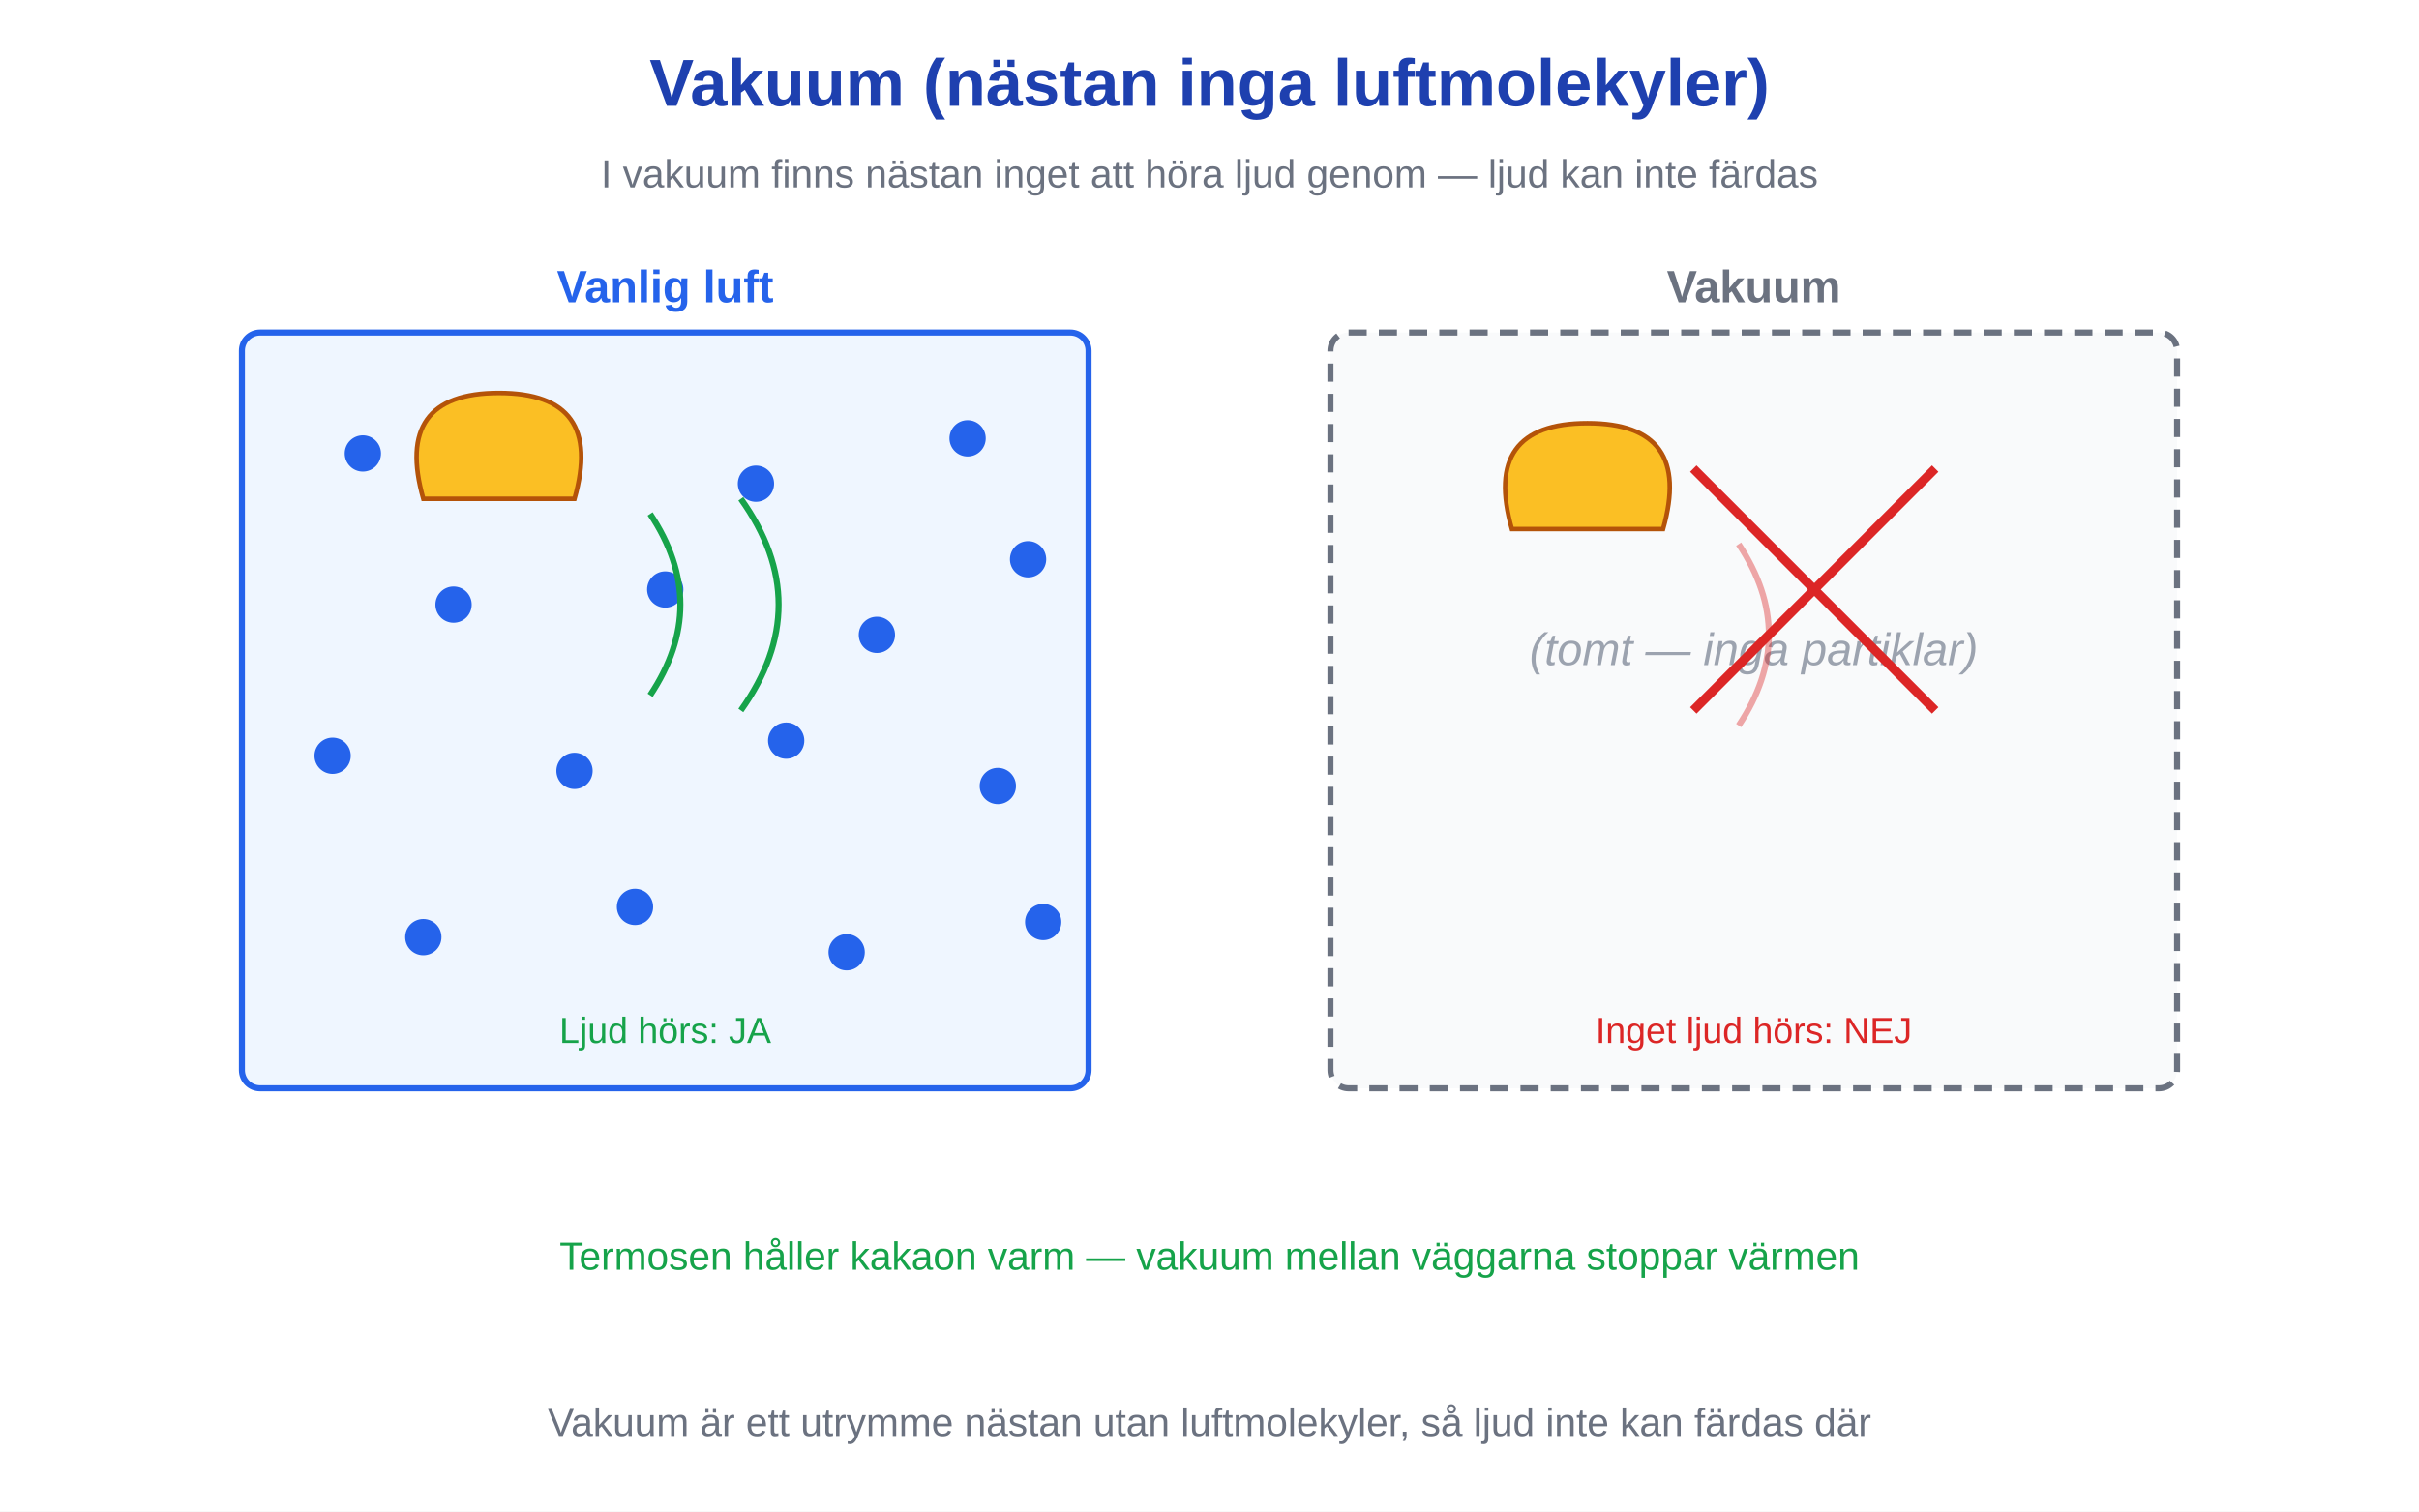
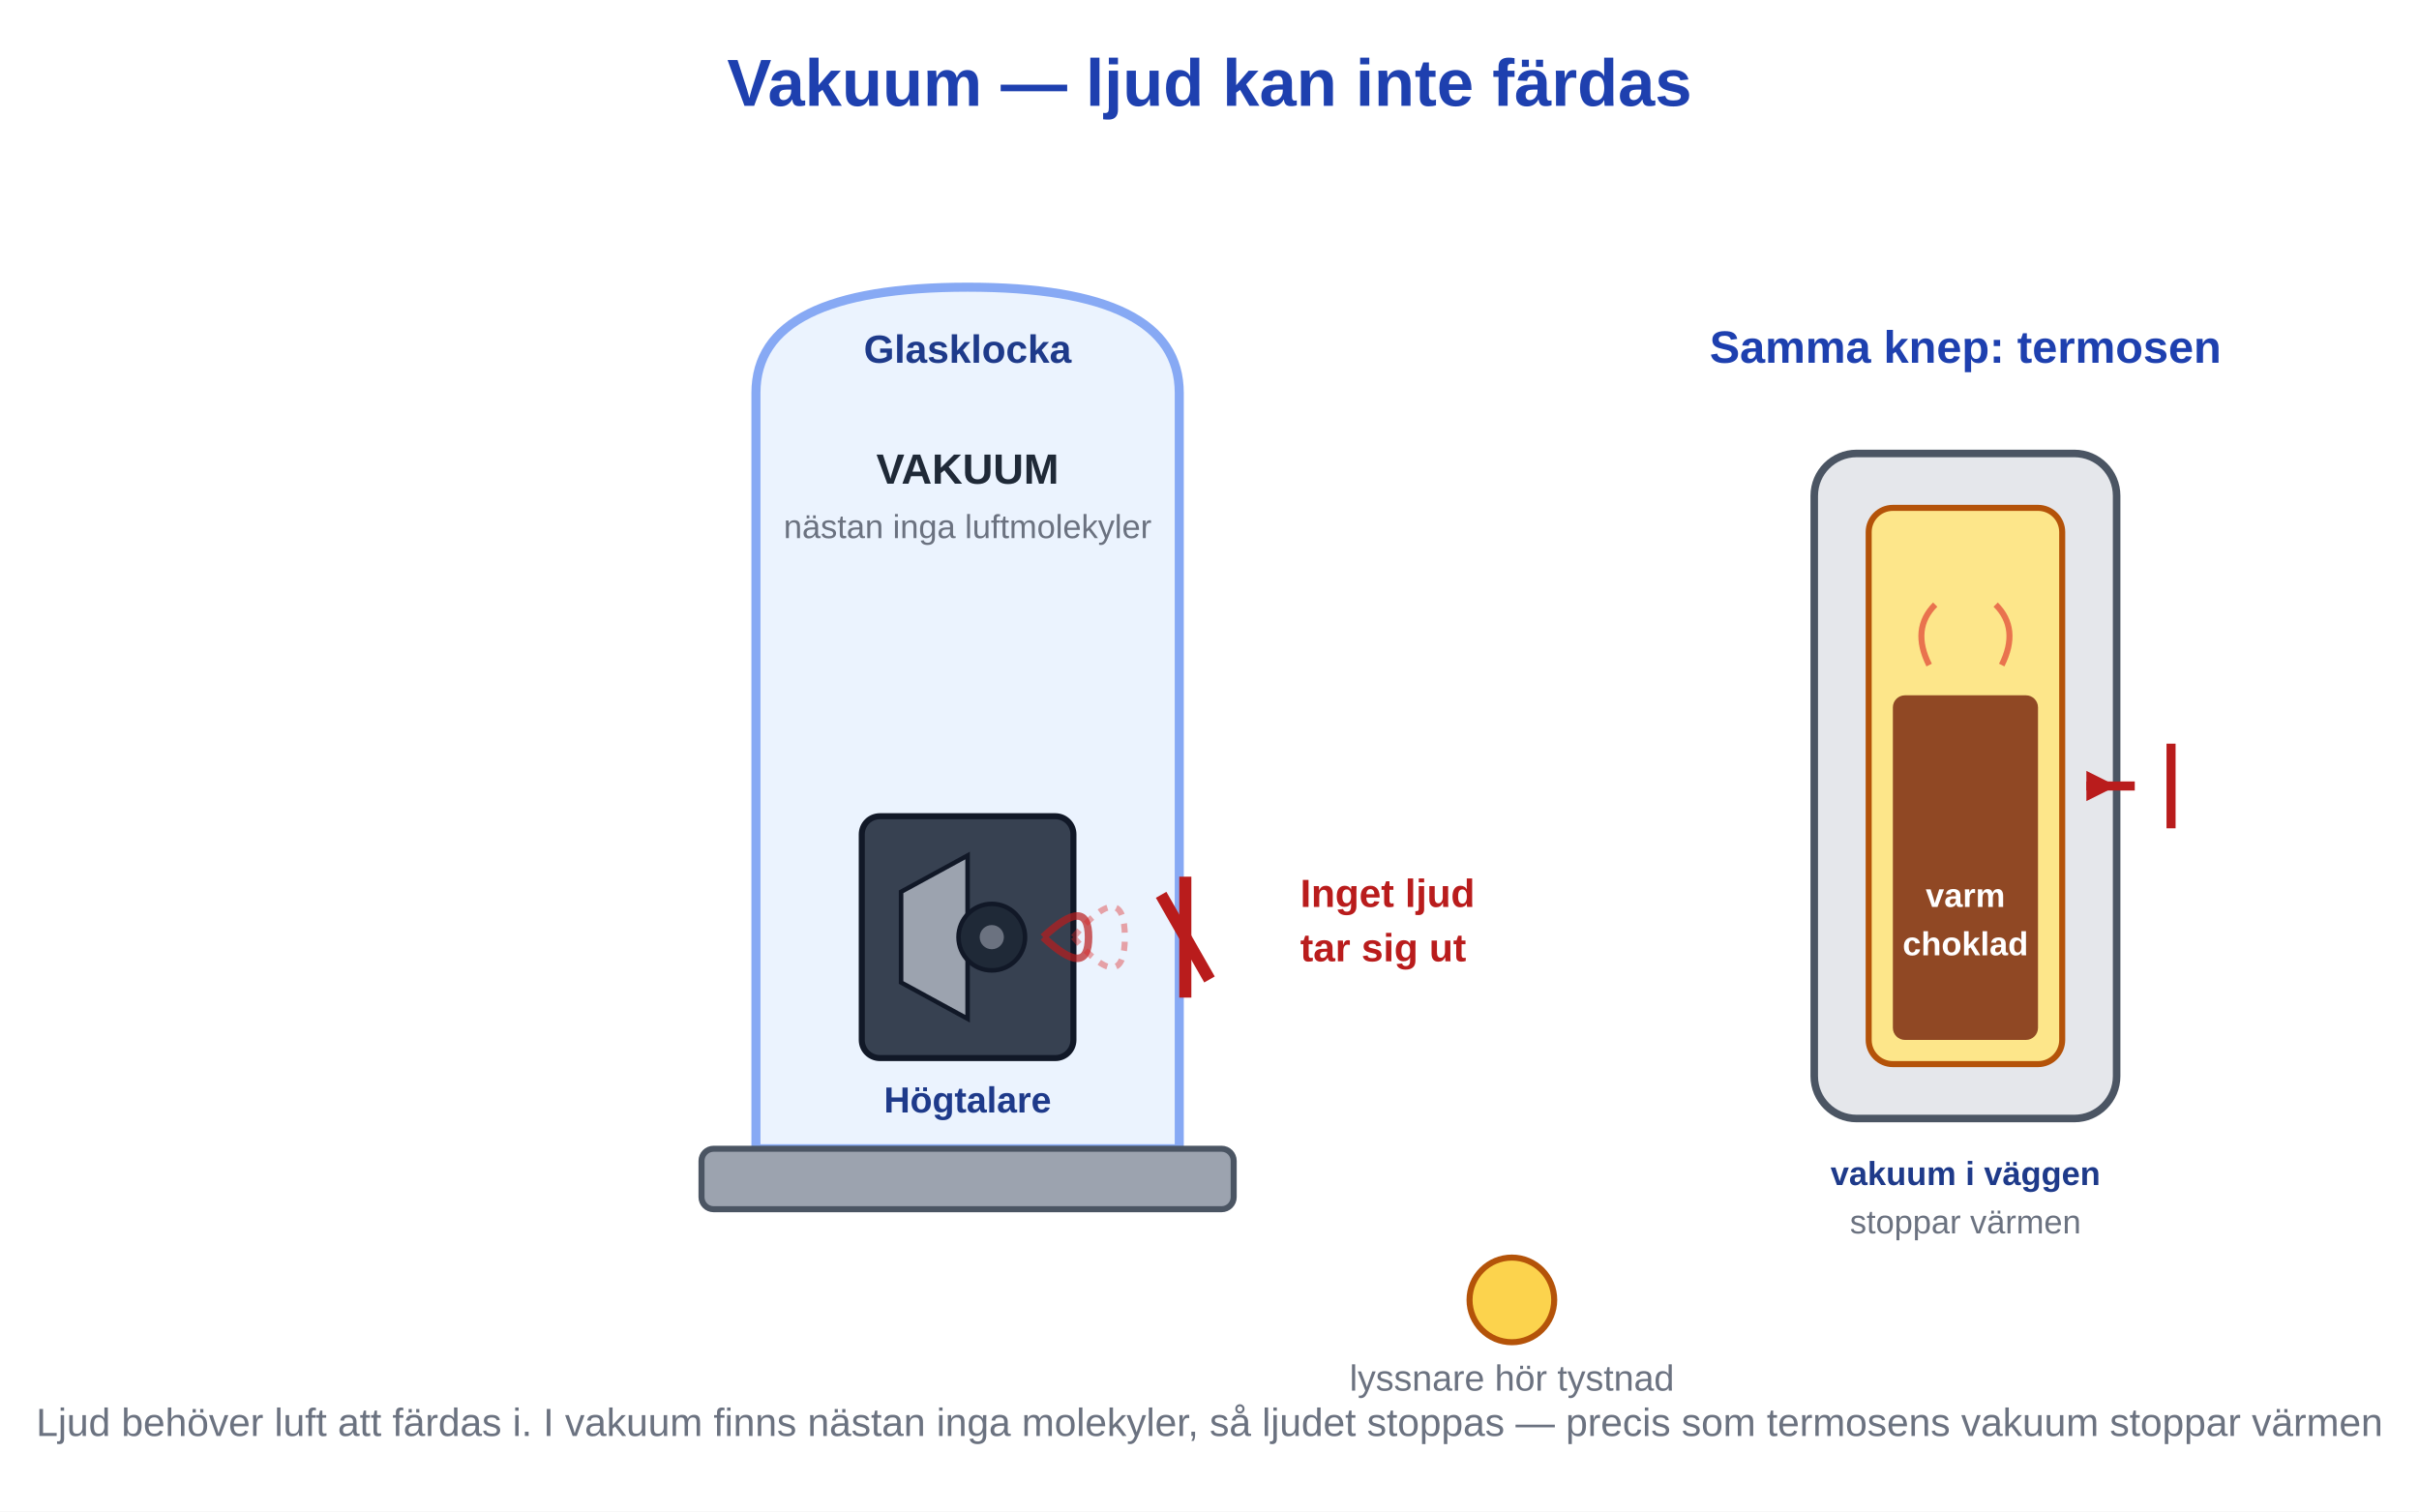
<svg xmlns="http://www.w3.org/2000/svg" viewBox="0 0 800 500" width="800" height="500">
  <rect width="800" height="500" fill="white" />
-   <text x="400" y="35" font-family="Arial,sans-serif" font-size="22" fill="#1e40af" text-anchor="middle" font-weight="bold">Vakuum (nästan inga luftmolekyler)</text>
-   <text x="400" y="62" font-family="Arial,sans-serif" font-size="13" fill="#6b7280" text-anchor="middle">I vakuum finns nästan inget att höra ljud genom — ljud kan inte färdas</text>
-   <rect x="80" y="110" width="280" height="250" fill="#eff6ff" stroke="#2563eb" stroke-width="2" rx="6" />
-   <text x="220" y="100" font-family="Arial,sans-serif" font-size="15" fill="#2563eb" text-anchor="middle" font-weight="bold">Vanlig luft</text>
-   <circle cx="120" cy="150" r="6" fill="#2563eb" />
-   <circle cx="180" cy="140" r="6" fill="#2563eb" />
-   <circle cx="250" cy="160" r="6" fill="#2563eb" />
-   <circle cx="320" cy="145" r="6" fill="#2563eb" />
-   <circle cx="150" cy="200" r="6" fill="#2563eb" />
-   <circle cx="220" cy="195" r="6" fill="#2563eb" />
-   <circle cx="290" cy="210" r="6" fill="#2563eb" />
-   <circle cx="340" cy="185" r="6" fill="#2563eb" />
-   <circle cx="110" cy="250" r="6" fill="#2563eb" />
-   <circle cx="190" cy="255" r="6" fill="#2563eb" />
-   <circle cx="260" cy="245" r="6" fill="#2563eb" />
-   <circle cx="330" cy="260" r="6" fill="#2563eb" />
-   <circle cx="140" cy="310" r="6" fill="#2563eb" />
-   <circle cx="210" cy="300" r="6" fill="#2563eb" />
-   <circle cx="280" cy="315" r="6" fill="#2563eb" />
-   <circle cx="345" cy="305" r="6" fill="#2563eb" />
-   <path d="M 140 165 Q 130 130 165 130 Q 200 130 190 165 Z" fill="#fbbf24" stroke="#b45309" stroke-width="1.5" />
-   <path d="M 215 170 Q 235 200 215 230" stroke="#16a34a" stroke-width="2" fill="none" />
-   <path d="M 245 165 Q 270 200 245 235" stroke="#16a34a" stroke-width="2" fill="none" />
-   <text x="220" y="345" font-family="Arial,sans-serif" font-size="12" fill="#16a34a" text-anchor="middle">Ljud hörs: JA</text>
-   <rect x="440" y="110" width="280" height="250" fill="#f9fafb" stroke="#6b7280" stroke-width="2" stroke-dasharray="6,4" rx="6" />
-   <text x="580" y="100" font-family="Arial,sans-serif" font-size="15" fill="#6b7280" text-anchor="middle" font-weight="bold">Vakuum</text>
-   <text x="580" y="220" font-family="Arial,sans-serif" font-size="15" fill="#9ca3af" text-anchor="middle" font-style="italic">(tomt — inga partiklar)</text>
-   <path d="M 500 175 Q 490 140 525 140 Q 560 140 550 175 Z" fill="#fbbf24" stroke="#b45309" stroke-width="1.5" />
-   <path d="M 575 180 Q 595 210 575 240" stroke="#dc2626" stroke-width="2" fill="none" opacity="0.4" />
-   <line x1="560" y1="155" x2="640" y2="235" stroke="#dc2626" stroke-width="3" />
-   <line x1="640" y1="155" x2="560" y2="235" stroke="#dc2626" stroke-width="3" />
-   <text x="580" y="345" font-family="Arial,sans-serif" font-size="12" fill="#dc2626" text-anchor="middle">Inget ljud hörs: NEJ</text>
-   <text x="400" y="420" font-family="Arial,sans-serif" font-size="13" fill="#16a34a" text-anchor="middle">Termosen håller kakaon varm — vakuum mellan väggarna stoppar värmen</text>
-   <text x="400" y="475" font-family="Arial,sans-serif" font-size="13" fill="#6b7280" text-anchor="middle">Vakuum är ett utrymme nästan utan luftmolekyler, så ljud inte kan färdas där</text>
+   <text x="400" y="35" font-family="Arial,sans-serif" font-size="22" fill="#1e40af" text-anchor="middle" font-weight="bold">Vakuum — ljud kan inte färdas</text>
+   <path d="M 250 130 Q 250 95 320 95 Q 390 95 390 130 L 390 380 L 250 380 Z" fill="#dbeafe" stroke="#2563eb" stroke-width="3" opacity="0.55" />
+   <rect x="232" y="380" width="176" height="20" rx="4" fill="#9ca3af" stroke="#4b5563" stroke-width="2" />
+   <text x="320" y="120" font-family="Arial,sans-serif" font-size="13" fill="#1e3a8a" text-anchor="middle" font-weight="bold">Glasklocka</text>
+   <text x="320" y="160" font-family="Arial,sans-serif" font-size="14" fill="#1f2937" text-anchor="middle" font-weight="bold">VAKUUM</text>
+   <text x="320" y="178" font-family="Arial,sans-serif" font-size="11" fill="#6b7280" text-anchor="middle">nästan inga luftmolekyler</text>
+   <rect x="285" y="270" width="70" height="80" rx="6" fill="#374151" stroke="#111827" stroke-width="2" />
+   <polygon points="298,295 320,283 320,337 298,325" fill="#9ca3af" stroke="#111827" stroke-width="1.5" />
+   <circle cx="328" cy="310" r="11" fill="#1f2937" stroke="#111827" stroke-width="1.5" />
+   <circle cx="328" cy="310" r="4" fill="#6b7280" />
+   <text x="320" y="368" font-family="Arial,sans-serif" font-size="12" fill="#1e3a8a" text-anchor="middle" font-weight="bold">Högtalare</text>
+   <path d="M 345 310 Q 360 296 360 310 Q 360 324 345 310" fill="none" stroke="#b91c1c" stroke-width="2.5" opacity="0.7" />
+   <path d="M 355 310 Q 372 290 372 310 Q 372 330 355 310" fill="none" stroke="#dc2626" stroke-width="2" opacity="0.4" stroke-dasharray="3,3" />
+   <line x1="392" y1="290" x2="392" y2="330" stroke="#b91c1c" stroke-width="4" />
+   <line x1="384" y1="296" x2="400" y2="324" stroke="#b91c1c" stroke-width="4" />
+   <text x="430" y="300" font-family="Arial,sans-serif" font-size="13" fill="#b91c1c" text-anchor="start" font-weight="bold">Inget ljud</text>
+   <text x="430" y="318" font-family="Arial,sans-serif" font-size="13" fill="#b91c1c" text-anchor="start" font-weight="bold">tar sig ut</text>
+   <circle cx="500" cy="430" r="14" fill="#fcd34d" stroke="#b45309" stroke-width="2" />
+   <text x="500" y="460" font-family="Arial,sans-serif" font-size="12" fill="#6b7280" text-anchor="middle">lyssnare hör tystnad</text>
+   <text x="650" y="120" font-family="Arial,sans-serif" font-size="15" fill="#1e40af" text-anchor="middle" font-weight="bold">Samma knep: termosen</text>
+   <rect x="600" y="150" width="100" height="220" rx="14" fill="#e5e7eb" stroke="#4b5563" stroke-width="2.5" />
+   <rect x="618" y="168" width="64" height="184" rx="8" fill="#fde68a" stroke="#b45309" stroke-width="2" />
+   <text x="650" y="392" font-family="Arial,sans-serif" font-size="11" fill="#1e3a8a" text-anchor="middle" font-weight="bold">vakuum i väggen</text>
+   <text x="650" y="408" font-family="Arial,sans-serif" font-size="11" fill="#6b7280" text-anchor="middle">stoppar värmen</text>
+   <rect x="626" y="230" width="48" height="114" rx="4" fill="#7c2d12" opacity="0.85" />
+   <text x="650" y="300" font-family="Arial,sans-serif" font-size="11" fill="white" text-anchor="middle" font-weight="bold">varm</text>
+   <text x="650" y="316" font-family="Arial,sans-serif" font-size="11" fill="white" text-anchor="middle" font-weight="bold">choklad</text>
+   <path d="M 638 220 Q 632 208 640 200" fill="none" stroke="#dc2626" stroke-width="2" opacity="0.6" />
+   <path d="M 662 220 Q 668 208 660 200" fill="none" stroke="#dc2626" stroke-width="2" opacity="0.6" />
+   <line x1="690" y1="260" x2="706" y2="260" stroke="#b91c1c" stroke-width="3" />
+   <polygon points="700,260 690,255 690,265" fill="#b91c1c" />
+   <line x1="718" y1="246" x2="718" y2="274" stroke="#b91c1c" stroke-width="3" />
+   <text x="400" y="475" font-family="Arial,sans-serif" font-size="13" fill="#6b7280" text-anchor="middle">Ljud behöver luft att färdas i. I vakuum finns nästan inga molekyler, så ljudet stoppas — precis som termosens vakuum stoppar värmen</text>
</svg>
